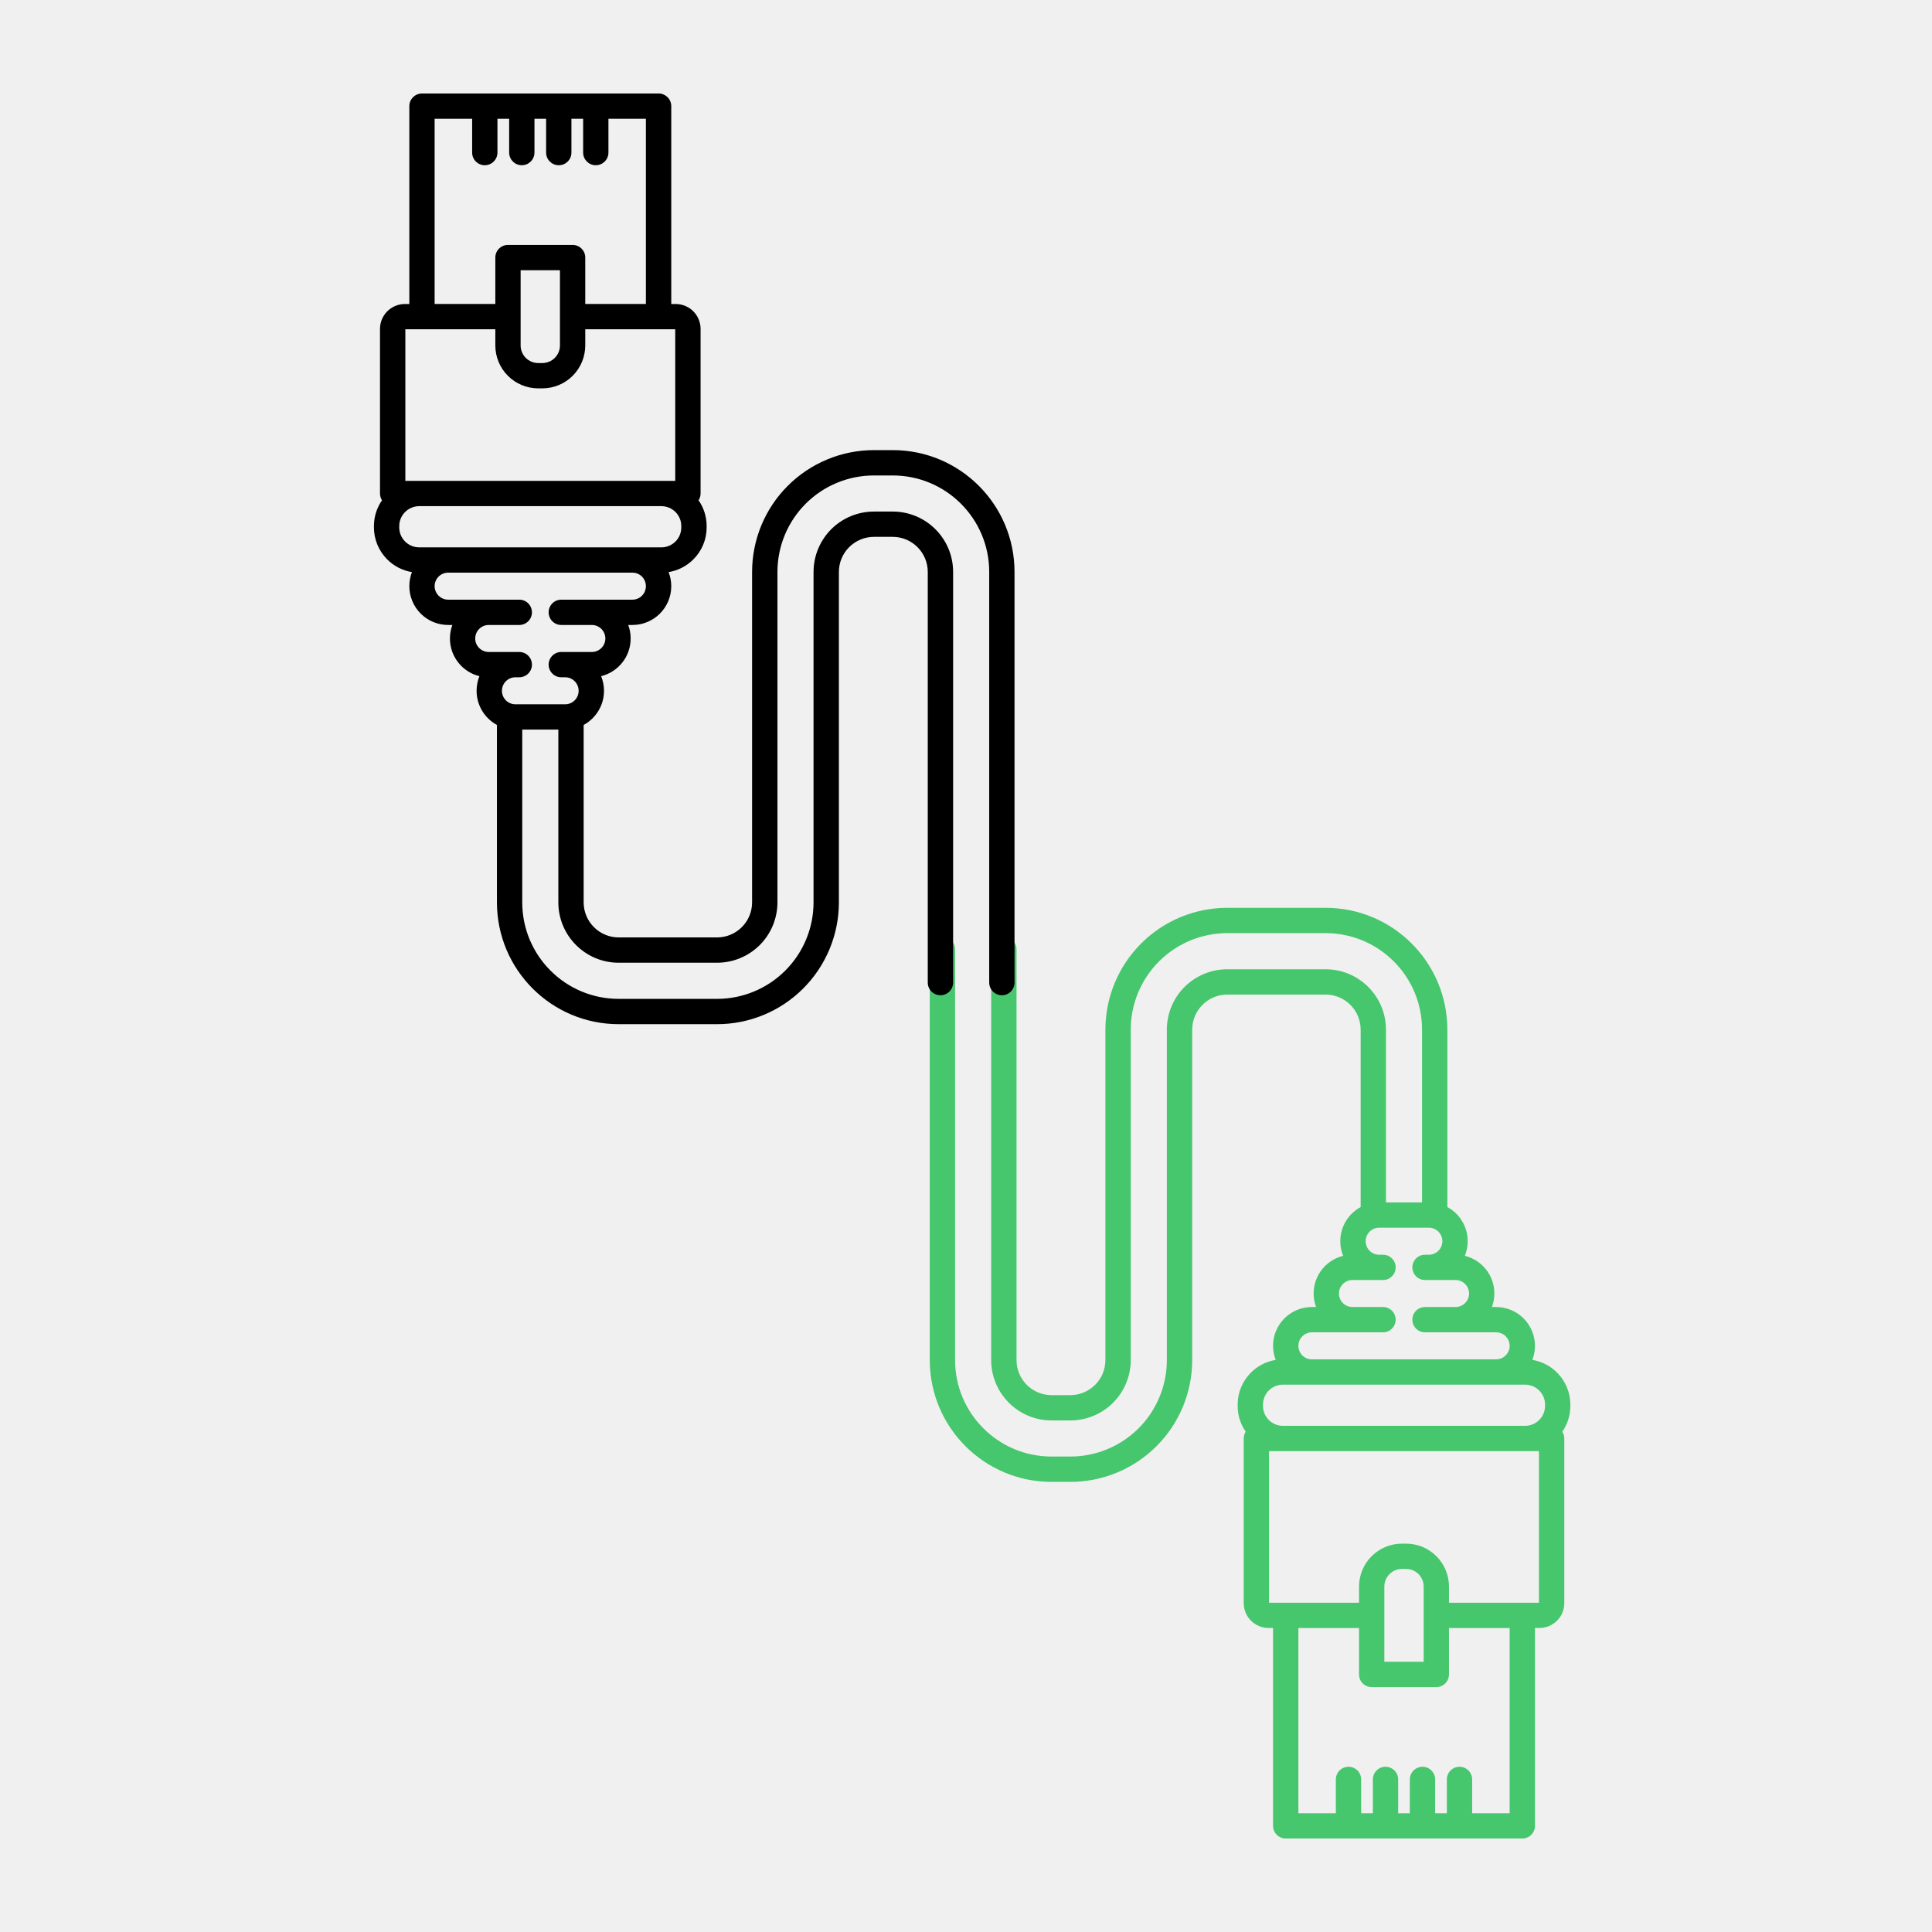
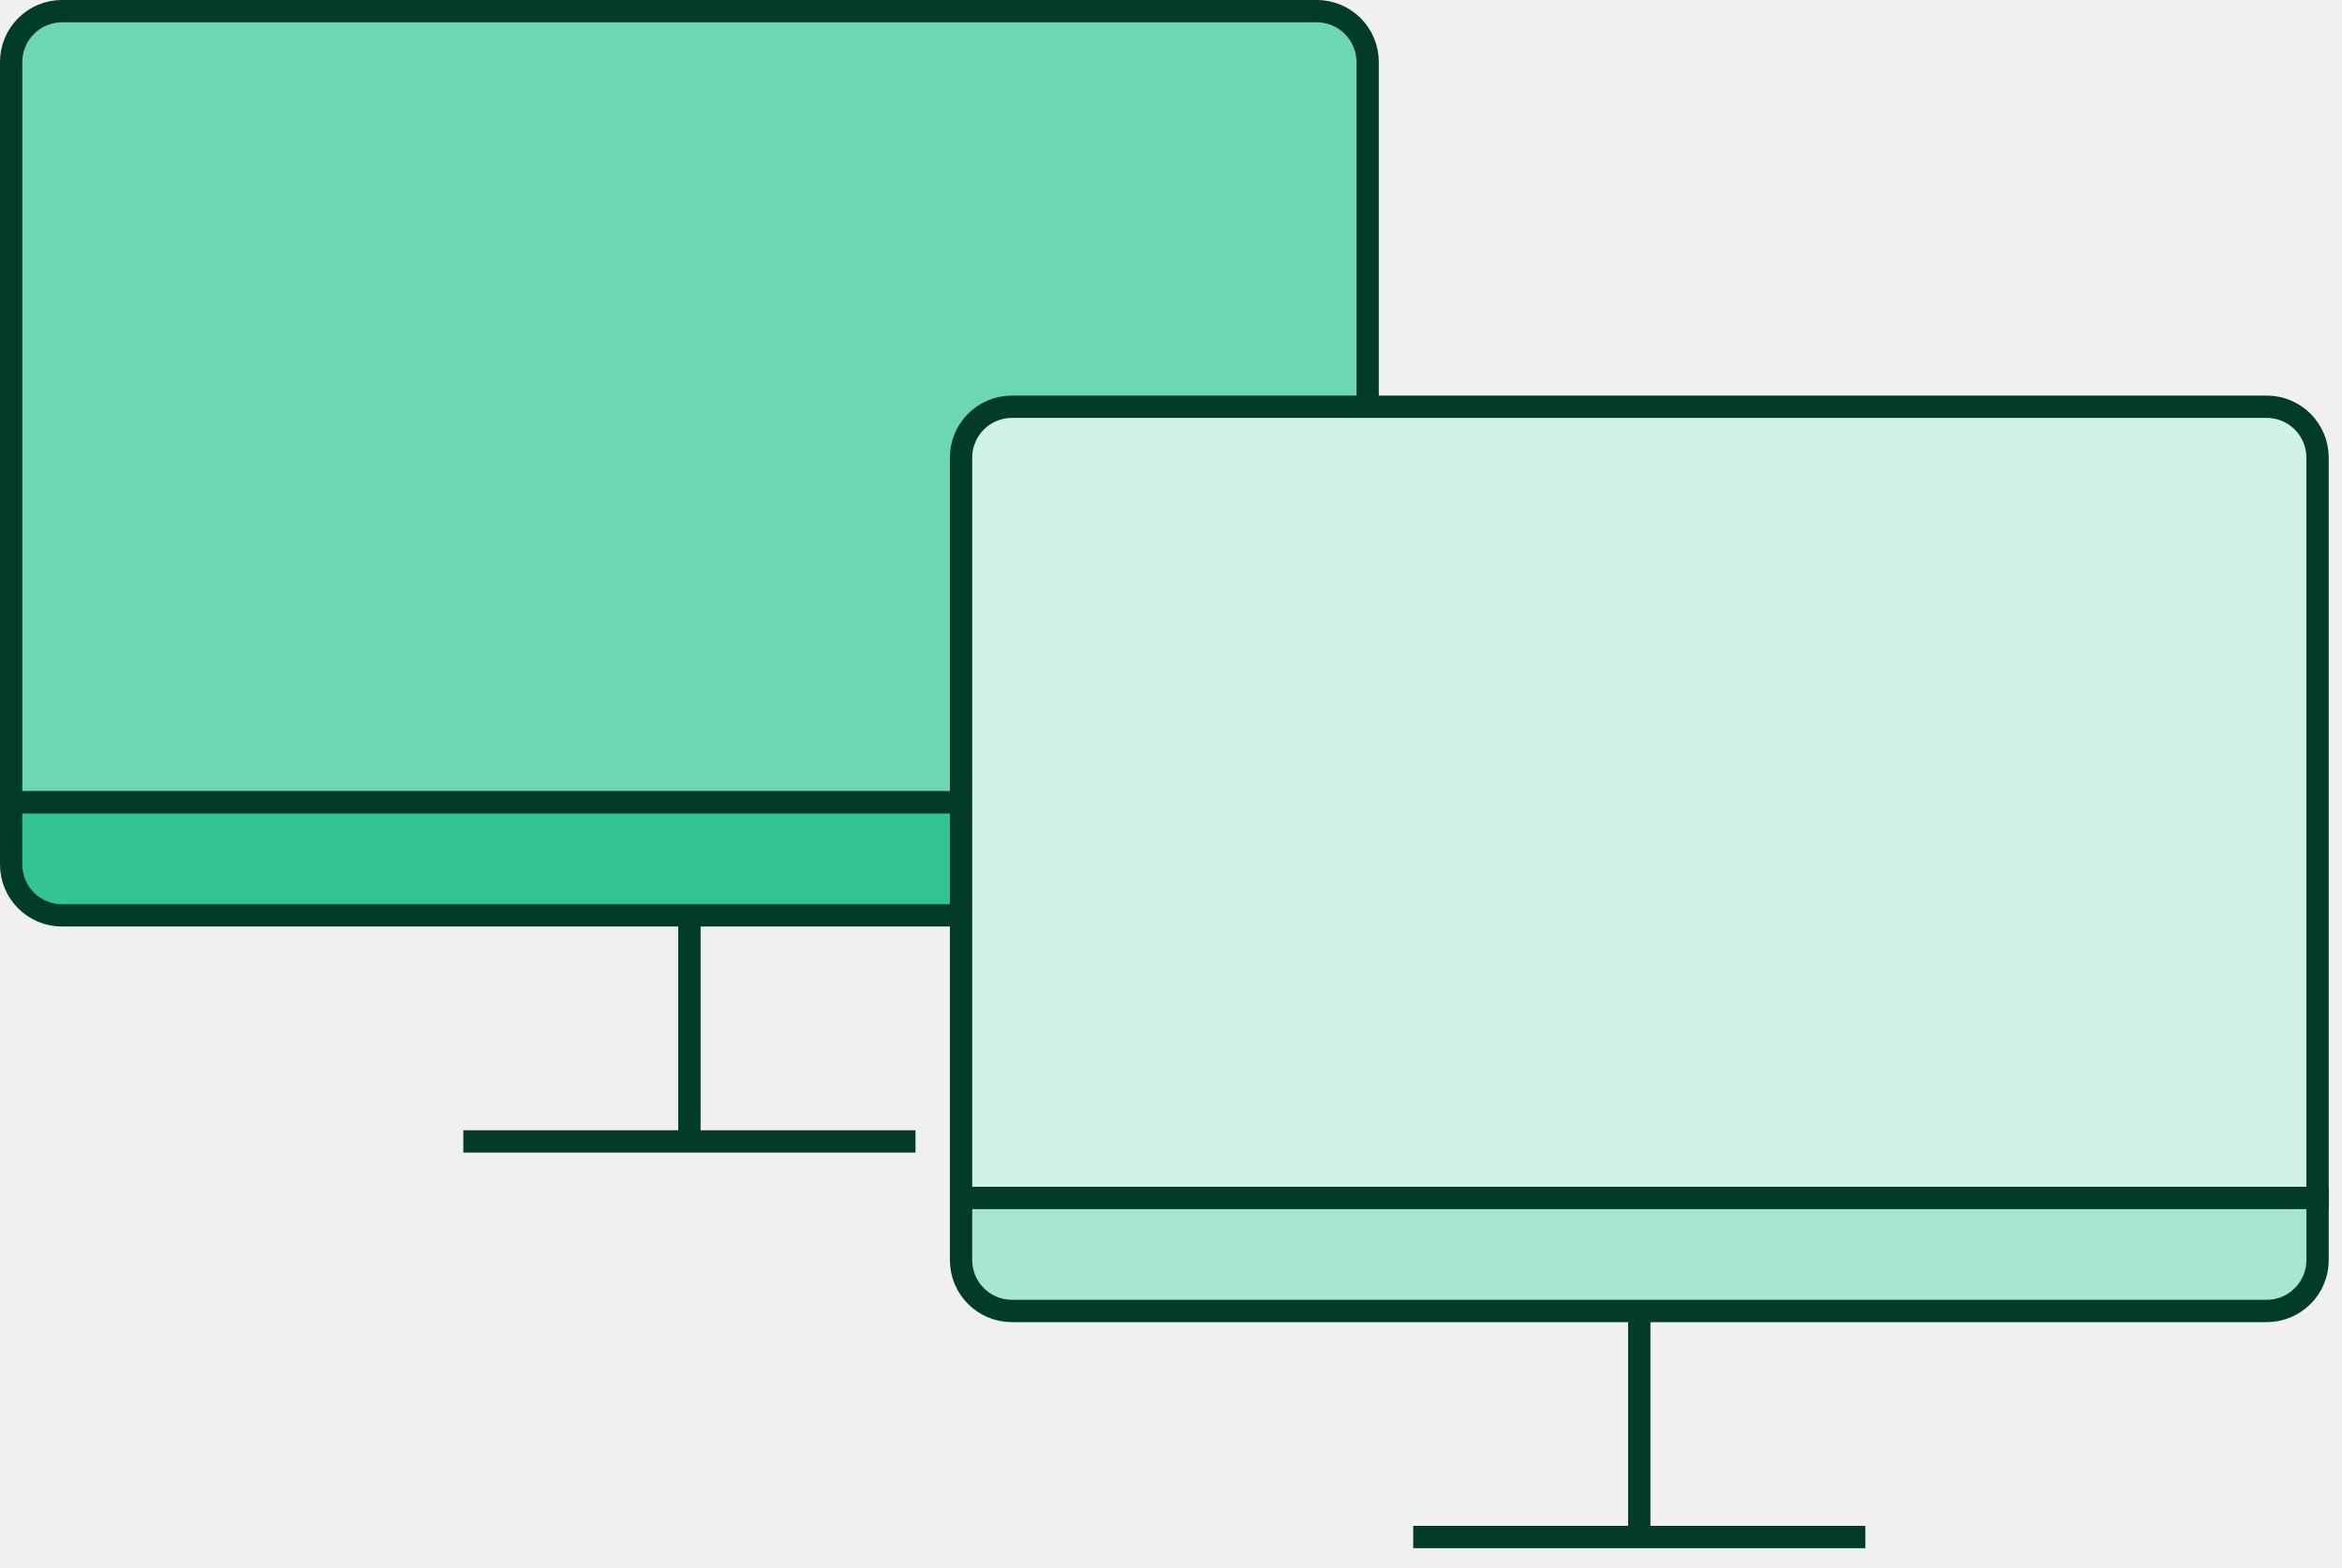
- <svg xmlns="http://www.w3.org/2000/svg" width="124" height="124" viewBox="0 0 124 124" fill="none">
-   <rect width="124" height="124" fill="white" fill-opacity="0.01" style="mix-blend-mode:multiply" />
-   <path fill-rule="evenodd" clip-rule="evenodd" d="M98.349 87.281C98.945 87.378 99.506 87.663 99.937 88.098C100.481 88.639 100.789 89.378 100.789 90.149L100.789 90.233C100.789 90.83 100.608 91.407 100.271 91.889C100.352 92.016 100.4 92.165 100.4 92.327L100.4 102.888C100.4 103.313 100.232 103.721 99.93 104.022C99.629 104.321 99.224 104.489 98.799 104.489L98.517 104.489L98.517 117.19C98.517 117.637 98.151 118 97.704 118L82.52 118C82.073 118 81.707 117.637 81.707 117.19L81.707 104.489L81.425 104.489C81 104.489 80.595 104.32 80.293 104.022C79.992 103.721 79.824 103.313 79.824 102.888L79.824 92.327C79.824 92.165 79.872 92.016 79.953 91.889C79.616 91.406 79.435 90.83 79.435 90.233L79.435 90.149C79.435 89.378 79.743 88.639 80.287 88.098C80.721 87.663 81.279 87.378 81.878 87.281C81.765 86.999 81.707 86.691 81.707 86.377C81.707 85.003 82.821 83.888 84.199 83.888L84.468 83.888C84.367 83.619 84.312 83.327 84.312 83.019C84.312 81.85 85.119 80.868 86.208 80.602C86.088 80.313 86.023 79.996 86.023 79.662C86.023 78.719 86.552 77.893 87.329 77.471L87.329 66.086C87.329 64.842 86.322 63.834 85.077 63.834L78.767 63.834C78.171 63.834 77.597 64.071 77.176 64.495C76.754 64.916 76.518 65.487 76.518 66.086L76.518 87.291C76.518 89.365 75.695 91.355 74.227 92.82C72.762 94.284 70.772 95.111 68.698 95.111L67.492 95.111C63.175 95.111 59.675 91.608 59.675 87.291L59.675 60.937C59.675 60.486 60.038 60.123 60.485 60.123C60.936 60.123 61.299 60.486 61.299 60.937L61.299 87.291C61.299 90.713 64.073 93.484 67.492 93.484L68.698 93.484C70.341 93.484 71.916 92.832 73.076 91.672C74.239 90.509 74.891 88.934 74.891 87.291L74.891 66.086C74.891 65.056 75.299 64.071 76.025 63.345C76.754 62.619 77.74 62.21 78.767 62.21L85.077 62.21C87.219 62.21 88.953 63.944 88.953 66.086L88.953 77.173L91.27 77.173L91.27 66.086C91.27 62.664 88.499 59.89 85.077 59.89L78.767 59.89C77.124 59.89 75.549 60.545 74.389 61.705C73.225 62.868 72.574 64.443 72.574 66.086L72.574 87.291C72.574 88.318 72.165 89.303 71.439 90.032C70.713 90.758 69.725 91.167 68.698 91.167L67.492 91.167C65.353 91.167 63.616 89.433 63.616 87.291L63.616 60.937C63.616 60.486 63.982 60.123 64.429 60.123C64.88 60.123 65.243 60.486 65.243 60.937L65.243 87.291C65.243 88.535 66.251 89.543 67.492 89.543L68.698 89.543C69.294 89.543 69.868 89.303 70.289 88.882C70.713 88.461 70.947 87.887 70.947 87.291L70.947 66.086C70.947 64.012 71.773 62.022 73.238 60.557C74.703 59.089 76.693 58.266 78.767 58.266L85.077 58.266C89.394 58.266 92.894 61.766 92.894 66.086L92.894 77.471C93.672 77.892 94.2 78.719 94.2 79.662C94.2 79.996 94.135 80.313 94.019 80.602C95.104 80.868 95.911 81.849 95.911 83.019C95.911 83.327 95.856 83.619 95.756 83.888L96.025 83.888C96.686 83.888 97.321 84.15 97.788 84.617C98.254 85.084 98.517 85.719 98.517 86.377C98.517 86.698 98.456 87.002 98.349 87.281ZM97.885 91.513C98.222 91.513 98.55 91.377 98.789 91.138C99.029 90.898 99.165 90.574 99.165 90.233L99.165 90.149C99.165 89.809 99.029 89.485 98.789 89.245C98.55 89.005 98.222 88.869 97.885 88.869L82.339 88.869C82.002 88.869 81.675 89.005 81.435 89.245C81.195 89.485 81.062 89.809 81.062 90.149L81.062 90.233C81.062 90.574 81.195 90.898 81.435 91.138C81.675 91.377 82.002 91.513 82.339 91.513L97.885 91.513ZM92.998 102.866L98.773 102.866L98.773 93.137L81.451 93.137L81.451 102.866L87.226 102.866L87.226 101.829C87.226 101.1 87.517 100.397 88.033 99.881C88.551 99.363 89.251 99.074 89.981 99.074L90.243 99.074C90.972 99.074 91.676 99.363 92.191 99.881C92.71 100.397 92.998 101.1 92.998 101.829L92.998 102.866ZM94.486 116.377L96.894 116.377L96.894 104.49L92.998 104.49L92.998 107.471C92.998 107.918 92.635 108.281 92.184 108.281L88.039 108.281C87.589 108.281 87.226 107.918 87.226 107.471L87.226 104.49L83.334 104.49L83.334 116.377L85.738 116.377L85.738 114.209C85.738 113.758 86.101 113.395 86.552 113.395C86.999 113.395 87.362 113.758 87.362 114.209L87.362 116.377L88.114 116.377L88.114 114.209C88.114 113.758 88.477 113.395 88.924 113.395C89.375 113.395 89.738 113.758 89.738 114.209L89.738 116.377L90.486 116.377L90.486 114.209C90.486 113.758 90.853 113.395 91.3 113.395C91.747 113.395 92.11 113.758 92.11 114.209L92.11 116.377L92.862 116.377L92.862 114.209C92.862 113.758 93.225 113.395 93.675 113.395C94.123 113.395 94.486 113.758 94.486 114.209L94.486 116.377ZM88.766 85.512L84.199 85.512C83.719 85.512 83.334 85.901 83.334 86.377C83.334 86.607 83.424 86.831 83.587 86.993C83.749 87.155 83.969 87.246 84.199 87.246L96.025 87.246C96.505 87.246 96.894 86.857 96.894 86.377C96.894 86.15 96.8 85.93 96.638 85.765C96.476 85.603 96.255 85.512 96.025 85.512L91.462 85.512C91.011 85.512 90.648 85.149 90.648 84.698C90.648 84.251 91.011 83.888 91.462 83.888L93.419 83.888C93.899 83.888 94.288 83.499 94.288 83.02C94.288 82.543 93.899 82.154 93.419 82.154L91.462 82.154C91.011 82.154 90.648 81.791 90.648 81.341C90.648 80.894 91.011 80.531 91.462 80.531L91.708 80.531C92.188 80.531 92.574 80.142 92.574 79.662C92.574 79.186 92.188 78.797 91.708 78.797L88.516 78.797C88.036 78.797 87.651 79.186 87.651 79.662C87.651 80.142 88.036 80.531 88.516 80.531L88.766 80.531C89.213 80.531 89.576 80.894 89.576 81.341C89.576 81.791 89.213 82.154 88.766 82.154L86.805 82.154C86.325 82.154 85.936 82.543 85.936 83.02C85.936 83.499 86.325 83.888 86.805 83.888L88.766 83.888C89.213 83.888 89.576 84.251 89.576 84.698C89.576 85.149 89.213 85.512 88.766 85.512ZM91.374 106.658L91.374 101.829C91.374 101.527 91.254 101.242 91.044 101.028C90.83 100.818 90.541 100.698 90.243 100.698L89.981 100.698C89.683 100.698 89.394 100.818 89.183 101.028C88.97 101.242 88.85 101.527 88.85 101.829L88.85 106.658L91.374 106.658Z" fill="#46C66D" />
-   <path fill-rule="evenodd" clip-rule="evenodd" d="M26.44 36.719C25.844 36.622 25.283 36.337 24.852 35.902C24.308 35.361 24 34.622 24 33.851V33.767C24 33.17 24.181 32.593 24.518 32.111C24.438 31.984 24.389 31.835 24.389 31.673V21.112C24.389 20.687 24.557 20.279 24.859 19.978C25.16 19.68 25.565 19.511 25.99 19.511H26.272V6.81C26.272 6.363 26.638 6 27.085 6H42.269C42.716 6 43.083 6.363 43.083 6.81V19.511H43.364C43.789 19.511 44.194 19.68 44.496 19.978C44.797 20.279 44.965 20.687 44.965 21.112V31.673C44.965 31.835 44.917 31.984 44.836 32.111C45.173 32.593 45.354 33.17 45.354 33.767V33.851C45.354 34.622 45.047 35.361 44.502 35.902C44.068 36.337 43.51 36.622 42.911 36.719C43.024 37.001 43.083 37.309 43.083 37.623C43.083 38.997 41.968 40.112 40.59 40.112H40.321C40.422 40.381 40.477 40.673 40.477 40.98C40.477 42.151 39.67 43.132 38.581 43.398C38.701 43.687 38.766 44.004 38.766 44.338C38.766 45.281 38.237 46.107 37.46 46.529V57.914C37.46 59.158 38.468 60.166 39.712 60.166H46.022C46.618 60.166 47.192 59.929 47.613 59.505C48.035 59.084 48.271 58.513 48.271 57.914V36.709C48.271 34.635 49.094 32.645 50.562 31.18C52.027 29.716 54.017 28.889 56.092 28.889H57.297C61.614 28.889 65.114 32.392 65.114 36.709V63.063C65.114 63.514 64.751 63.877 64.304 63.877C63.853 63.877 63.49 63.514 63.49 63.063V36.709C63.49 33.287 60.716 30.516 57.297 30.516H56.092C54.448 30.516 52.873 31.168 51.713 32.328C50.55 33.491 49.898 35.066 49.898 36.709V57.914C49.898 58.944 49.49 59.929 48.764 60.655C48.035 61.381 47.05 61.79 46.022 61.79H39.712C37.57 61.79 35.836 60.056 35.836 57.914V46.827H33.519V57.914C33.519 61.336 36.29 64.11 39.712 64.11H46.022C47.665 64.11 49.24 63.455 50.4 62.295C51.564 61.132 52.215 59.557 52.215 57.914V36.709C52.215 35.682 52.624 34.697 53.35 33.968C54.076 33.242 55.064 32.833 56.092 32.833H57.297C59.436 32.833 61.173 34.567 61.173 36.709V63.063C61.173 63.514 60.807 63.877 60.36 63.877C59.909 63.877 59.546 63.514 59.546 63.063V36.709C59.546 35.465 58.538 34.457 57.297 34.457H56.092C55.495 34.457 54.922 34.697 54.5 35.118C54.076 35.539 53.842 36.113 53.842 36.709V57.914C53.842 59.988 53.016 61.978 51.551 63.443C50.086 64.911 48.096 65.734 46.022 65.734H39.712C35.395 65.734 31.895 62.234 31.895 57.914V46.529C31.117 46.108 30.589 45.281 30.589 44.338C30.589 44.004 30.654 43.687 30.77 43.398C29.685 43.133 28.878 42.151 28.878 40.981C28.878 40.673 28.933 40.381 29.033 40.112H28.764C28.103 40.112 27.468 39.85 27.001 39.383C26.535 38.916 26.272 38.281 26.272 37.623C26.272 37.302 26.333 36.998 26.44 36.719ZM26.904 32.486C26.567 32.486 26.239 32.623 26 32.862C25.76 33.102 25.624 33.426 25.624 33.767V33.851C25.624 34.191 25.76 34.515 26 34.755C26.239 34.995 26.567 35.131 26.904 35.131H42.45C42.787 35.131 43.114 34.995 43.354 34.755C43.594 34.515 43.727 34.191 43.727 33.851V33.767C43.727 33.426 43.594 33.102 43.354 32.862C43.114 32.623 42.787 32.486 42.45 32.486H26.904ZM31.791 21.134H26.016V30.863H43.338V21.134H37.563V22.171C37.563 22.9 37.272 23.603 36.756 24.119C36.238 24.637 35.538 24.926 34.808 24.926H34.546C33.817 24.926 33.113 24.637 32.598 24.119C32.08 23.603 31.791 22.9 31.791 22.171L31.791 21.134ZM30.303 7.623H27.895V19.51H31.791V16.529C31.791 16.082 32.154 15.719 32.605 15.719H36.75C37.2 15.719 37.563 16.082 37.563 16.529V19.51H41.455V7.623H39.051V9.791C39.051 10.242 38.688 10.605 38.237 10.605C37.79 10.605 37.427 10.242 37.427 9.791V7.623H36.675V9.791C36.675 10.242 36.312 10.605 35.865 10.605C35.414 10.605 35.051 10.242 35.051 9.791V7.623H34.303V9.791C34.303 10.242 33.937 10.605 33.489 10.605C33.042 10.605 32.679 10.242 32.679 9.791V7.623H31.927V9.791C31.927 10.242 31.564 10.605 31.114 10.605C30.666 10.605 30.303 10.242 30.303 9.791L30.303 7.623ZM36.024 38.488H40.59C41.07 38.488 41.455 38.099 41.455 37.623C41.455 37.393 41.365 37.169 41.203 37.007C41.041 36.845 40.82 36.754 40.59 36.754H28.764C28.284 36.754 27.895 37.143 27.895 37.623C27.895 37.85 27.989 38.07 28.151 38.235C28.314 38.397 28.534 38.488 28.764 38.488H33.327C33.778 38.488 34.141 38.851 34.141 39.301C34.141 39.749 33.778 40.112 33.327 40.112H31.37C30.89 40.112 30.501 40.501 30.501 40.98C30.501 41.457 30.89 41.846 31.37 41.846H33.327C33.778 41.846 34.141 42.209 34.141 42.659C34.141 43.106 33.778 43.469 33.327 43.469H33.081C32.601 43.469 32.215 43.858 32.215 44.338C32.215 44.814 32.601 45.203 33.081 45.203H36.273C36.753 45.203 37.138 44.814 37.138 44.338C37.138 43.858 36.753 43.469 36.273 43.469H36.024C35.576 43.469 35.213 43.106 35.213 42.659C35.213 42.209 35.576 41.846 36.024 41.846H37.984C38.464 41.846 38.853 41.457 38.853 40.98C38.853 40.501 38.464 40.112 37.984 40.112H36.024C35.576 40.112 35.213 39.749 35.213 39.301C35.213 38.851 35.576 38.488 36.024 38.488ZM33.415 17.343V22.171C33.415 22.473 33.535 22.758 33.745 22.972C33.959 23.182 34.248 23.302 34.546 23.302H34.808C35.106 23.302 35.395 23.182 35.606 22.972C35.819 22.758 35.939 22.473 35.939 22.171V17.343H33.415Z" fill="black" />
+ <svg xmlns="http://www.w3.org/2000/svg" width="118" height="79" viewBox="0 0 118 79" fill="none">
+   <path d="M68.908 3.125V40.431H0.562V3.125C0.562 1.71 1.71 0.562 3.125 0.562H66.345C67.761 0.562 68.908 1.71 68.908 3.125Z" fill="#6DD6B2" stroke="#023B29" stroke-width="1.125" stroke-miterlimit="10" />
+   <path d="M68.908 40.431V43.563C68.908 44.978 67.761 46.126 66.345 46.126H3.125C1.71 46.126 0.562 44.978 0.562 43.563V40.431H68.908Z" fill="#34C493" stroke="#023B29" stroke-width="1.125" stroke-miterlimit="10" />
+   <path d="M23.344 57.517H46.126" stroke="#023B29" stroke-width="1.125" stroke-miterlimit="10" />
+   <path d="M34.736 46.126V57.517" stroke="#023B29" stroke-width="1.125" stroke-miterlimit="10" />
+   <path d="M68.954 40.431H68.908" stroke="#023B29" stroke-width="1.125" stroke-miterlimit="10" />
+   <path d="M116.768 23.059V60.365H48.422V23.059C48.422 21.644 49.569 20.496 50.985 20.496H114.205C115.62 20.496 116.768 21.644 116.768 23.059Z" fill="#D1F2E7" stroke="#023B29" stroke-width="1.125" stroke-miterlimit="10" />
+   <path d="M116.768 60.365V63.498C116.768 64.913 115.62 66.061 114.205 66.061H50.985C49.569 66.061 48.422 64.913 48.422 63.498V60.365H116.768Z" fill="#A7E6D0" stroke="#023B29" stroke-width="1.125" stroke-miterlimit="10" />
+   <path d="M71.203 77.451H93.985" stroke="#023B29" stroke-width="1.125" stroke-miterlimit="10" />
+   <path d="M82.594 66.061V77.451" stroke="#023B29" stroke-width="1.125" stroke-miterlimit="10" />
+   <path d="M116.813 60.365H116.768" stroke="#023B29" stroke-width="1.125" stroke-miterlimit="10" />
</svg>
